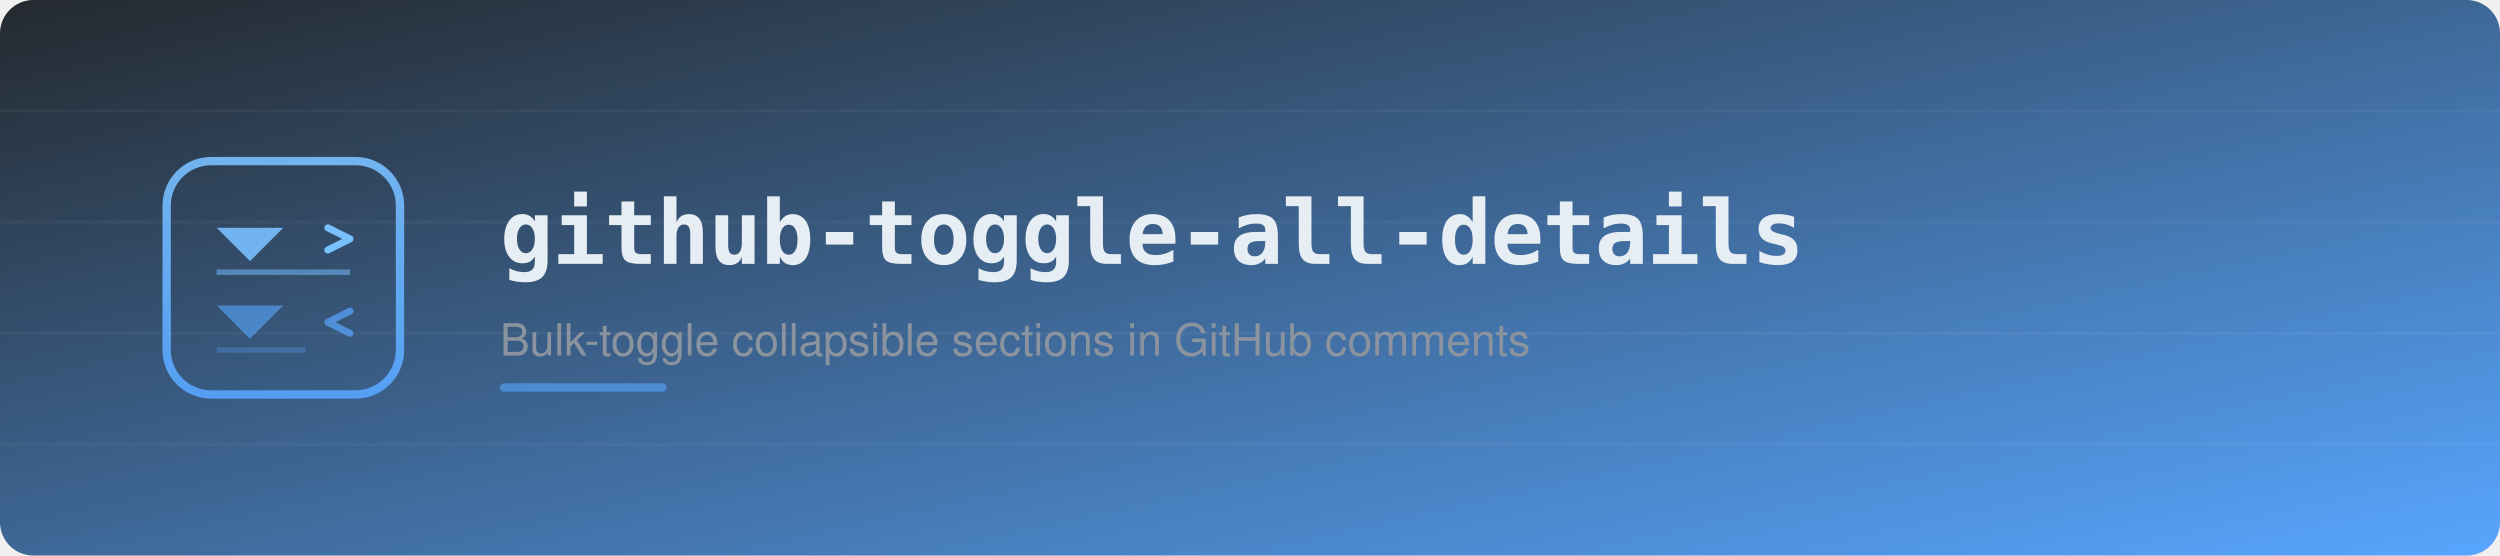
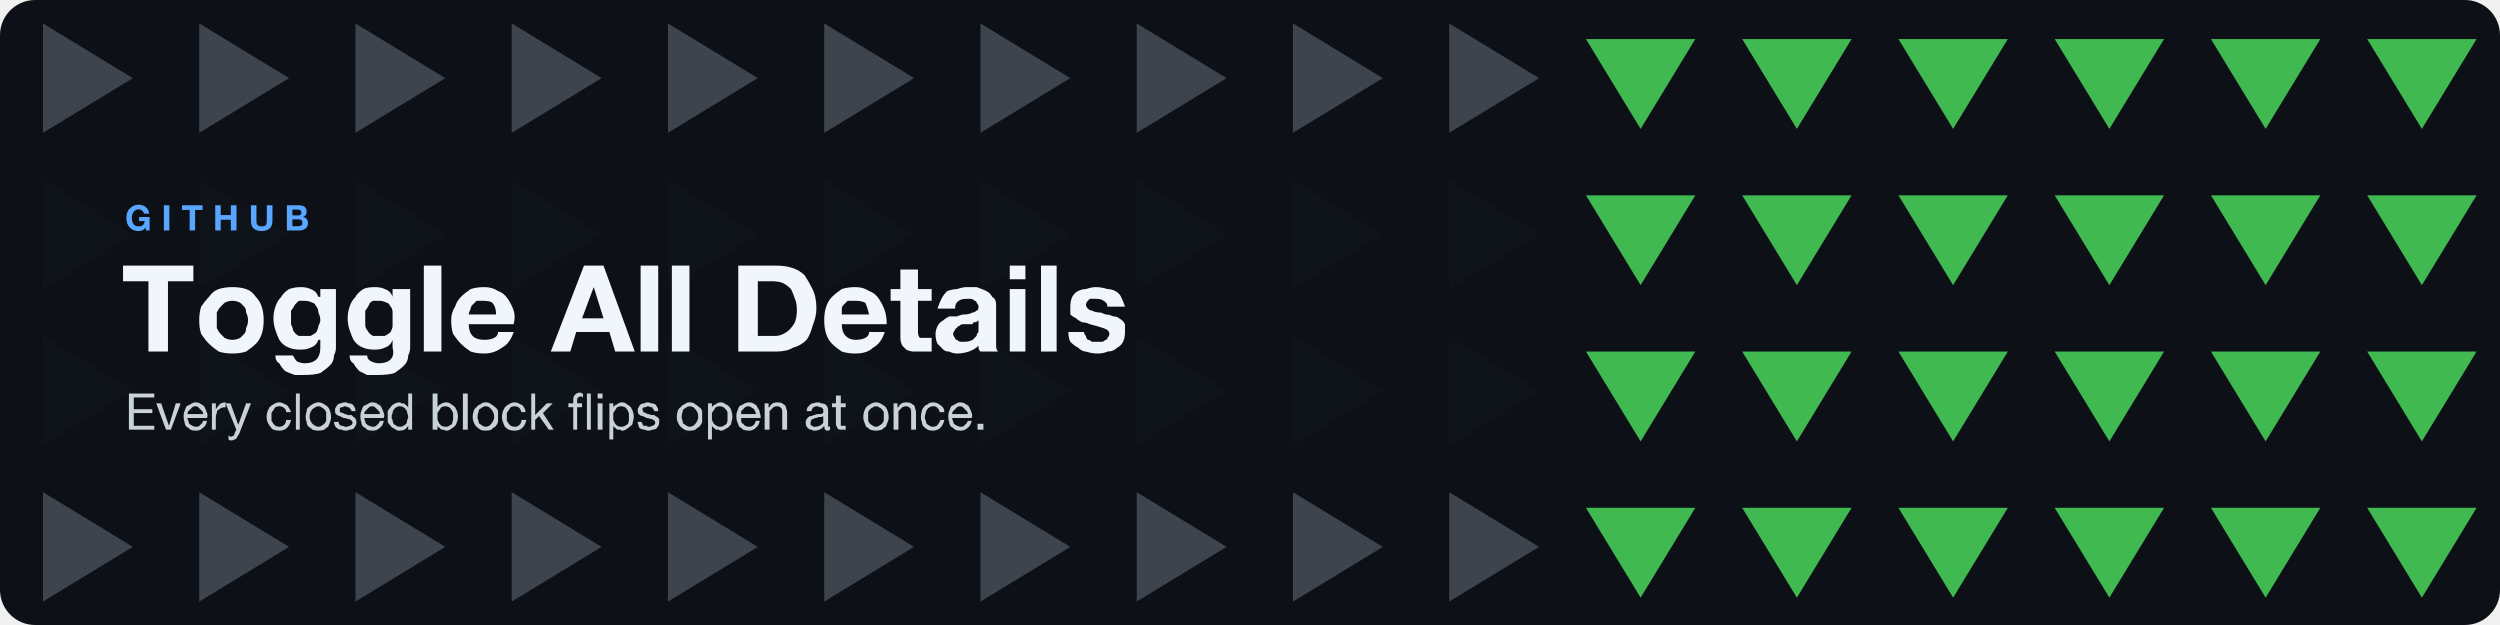
- <svg xmlns="http://www.w3.org/2000/svg" viewBox="0 0 900 200" width="900" height="200">
-   <defs>
-     <linearGradient id="bg" x1="0%" y1="0%" x2="100%" y2="100%">
-       <stop offset="0%" stop-color="#24292E" />
-       <stop offset="100%" stop-color="#58A6FF" />
-     </linearGradient>
-     <linearGradient id="iconGrad" x1="0%" y1="0%" x2="0%" y2="100%">
-       <stop offset="0%" stop-color="#79C0FF" />
-       <stop offset="100%" stop-color="#58A6FF" />
-     </linearGradient>
-   </defs>
-   <rect width="900" height="200" rx="12" fill="url(#bg)" />
-   <g opacity="0.04">
-     <line x1="0" y1="40" x2="900" y2="40" stroke="#fff" stroke-width="1" />
-     <line x1="0" y1="80" x2="900" y2="80" stroke="#fff" stroke-width="1" />
-     <line x1="0" y1="120" x2="900" y2="120" stroke="#fff" stroke-width="1" />
-     <line x1="0" y1="160" x2="900" y2="160" stroke="#fff" stroke-width="1" />
+ <svg xmlns="http://www.w3.org/2000/svg" viewBox="0 0 1280 320" width="1280" height="320" role="img" aria-label="github-toggle-all-details">
+   <clipPath id="k">
+     <rect width="1280" height="320" rx="18" />
+   </clipPath>
+   <g clip-path="url(#k)">
+     <rect width="1280" height="320" fill="#0D1117" />
+     <path fill="#3D444D" d="M22 12l46 28-46 28zM102 12l46 28-46 28zM182 12l46 28-46 28zM262 12l46 28-46 28zM342 12l46 28-46 28zM422 12l46 28-46 28zM502 12l46 28-46 28zM582 12l46 28-46 28zM662 12l46 28-46 28zM742 12l46 28-46 28zM22 92l46 28-46 28zM102 92l46 28-46 28zM182 92l46 28-46 28zM262 92l46 28-46 28zM342 92l46 28-46 28zM422 92l46 28-46 28zM502 92l46 28-46 28zM582 92l46 28-46 28zM662 92l46 28-46 28zM742 92l46 28-46 28zM22 172l46 28-46 28zM102 172l46 28-46 28zM182 172l46 28-46 28zM262 172l46 28-46 28zM342 172l46 28-46 28zM422 172l46 28-46 28zM502 172l46 28-46 28zM582 172l46 28-46 28zM662 172l46 28-46 28zM742 172l46 28-46 28zM22 252l46 28-46 28zM102 252l46 28-46 28zM182 252l46 28-46 28zM262 252l46 28-46 28zM342 252l46 28-46 28zM422 252l46 28-46 28zM502 252l46 28-46 28zM582 252l46 28-46 28zM662 252l46 28-46 28zM742 252l46 28-46 28z" />
+     <path fill="#3FB950" d="M812 20h56l-28 46zM892 20h56l-28 46zM972 20h56l-28 46zM1052 20h56l-28 46zM1132 20h56l-28 46zM1212 20h56l-28 46zM812 100h56l-28 46zM892 100h56l-28 46zM972 100h56l-28 46zM1052 100h56l-28 46zM1132 100h56l-28 46zM1212 100h56l-28 46zM812 180h56l-28 46zM892 180h56l-28 46zM972 180h56l-28 46zM1052 180h56l-28 46zM1132 180h56l-28 46zM1212 180h56l-28 46zM812 260h56l-28 46zM892 260h56l-28 46zM972 260h56l-28 46zM1052 260h56l-28 46zM1132 260h56l-28 46zM1212 260h56l-28 46z" />
+     <rect y="84" width="800" height="152" fill="#0D1117" opacity=".95" />
+     <path fill="#58A6FF" d="m74.5 116.5l.3 1.5 1.8 0 0-6.9-5.4 0 0 2.1 2.9 0q-.2 1.3-.9 2-.8 .7-2.2 .7-1 0-1.6-.3-.7-.4-1.1-1-.4-.6-.6-1.4-.2-.8-.2-1.6 0-.8 .2-1.6 .2-.8 .6-1.4 .4-.6 1.1-1 .6-.4 1.6-.4 1 0 1.7 .6 .8 .5 1 1.6l2.7 0q-.1-1.1-.6-2-.5-.8-1.2-1.4-.8-.6-1.7-.9-.9-.3-1.9-.3-1.5 0-2.7 .6-1.1 .5-1.9 1.4-.9 .9-1.3 2.2-.4 1.2-.4 2.6 0 1.4 .4 2.6 .4 1.3 1.3 2.2 .8 .9 1.9 1.4 1.2 .5 2.7 .5 .9 0 1.9-.4 .9-.4 1.6-1.4zm9.4-11.4l0 12.9 2.8 0 0-12.9zm13.2 2.4l0 10.5 2.8 0 0-10.5 3.8 0 0-2.4-10.5 0 0 2.4zm13.1-2.4l0 12.9 2.8 0 0-5.5 5.2 0 0 5.5 2.9 0 0-12.9-2.9 0 0 5-5.2 0 0-5zm29.3 8l0-8-2.9 0 0 8q0 1.5-.5 2.2-.6 .6-2.1 .6-.9 0-1.4-.2-.5-.3-.8-.6-.3-.4-.4-.9-.1-.5-.1-1.1l0-8-2.8 0 0 8q0 2.7 1.4 3.9 1.5 1.3 4.1 1.3 2.5 0 4-1.3 1.5-1.2 1.5-3.9zm10.2-2.8l0-3 2.7 0q.3 0 .7 .1 .3 .1 .6 .2 .3 .2 .4 .5 .2 .3 .2 .7 0 .8-.5 1.2-.5 .3-1.2 .3zm-2.8-5.2l0 12.9 6.2 0q.9 0 1.7-.2 .8-.2 1.5-.7 .6-.4 1-1.1 .4-.8 .4-1.7 0-1.2-.6-2.1-.6-.8-1.8-1.2 .9-.4 1.3-1 .4-.7 .4-1.7 0-.9-.3-1.5-.3-.6-.8-1-.5-.3-1.3-.5-.7-.2-1.7-.2zm2.8 10.7l0-3.5 3.1 0q.9 0 1.5 .4 .5 .4 .5 1.4 0 .5-.1 .8-.2 .4-.5 .6-.3 .1-.7 .2-.3 .1-.8 .1z" />
+     <path fill="#F0F6FC" d="m76 144l0 36 10 0 0-36 13 0 0-8-36 0 0 8zm35 20q0-2 0-4 1-2 2-3 1-1 2-2 2-1 4-1 2 0 4 1 1 1 2 2 1 1 1 3 1 2 1 4 0 2-1 4 0 2-1 3-1 1-2 2-2 1-4 1-2 0-4-1-1-1-2-2-1-1-2-3 0-2 0-4zm-9 0q0 4 1 7 2 3 4 5 2 2 5 4 3 1 7 1 4 0 7-1 3-2 5-4 2-2 3-5 1-3 1-7 0-4-1-7-1-3-3-5-2-3-5-4-3-1-7-1-4 0-7 1-3 1-5 4-2 2-4 5-1 3-1 7zm54 8q-2 0-3 0-2-1-3-3 0-1-1-3 0-1 0-3 0-2 0-4 1-1 2-3 1-1 2-2 1 0 3 0 2 0 4 1 1 0 2 2 1 1 1 3 1 2 1 4 0 1-1 3 0 1-1 3-1 1-3 2-1 0-3 0zm16 6l0-30-8 0 0 4-1 0q-1-3-4-4-2-1-5-1-3 0-6 1-3 2-4 4-2 2-3 5-1 3-1 6 0 3 1 6 1 3 2 5 2 3 5 4 2 1 6 1 3 0 5-1 3-1 4-4l1 0 0 4q0 4-2 6-2 2-6 2-2 0-4-1-1-1-2-3l-9 0q0 3 2 4 1 2 3 4 2 1 5 2 2 0 4 0 6 0 9-1 3-2 5-4 2-2 2-5 1-2 1-4zm22-6q-2 0-3 0-2-1-3-3-1-1-1-3 0-1 0-3 0-2 0-4 1-1 2-3 0-1 2-2 1 0 3 0 2 0 4 1 1 0 2 2 1 1 1 3 0 2 0 4 0 1 0 3 0 1-1 3-1 1-3 2-1 0-3 0zm16 6l0-30-9 0 0 4 0 0q-1-3-4-4-2-1-5-1-4 0-6 1-3 2-4 4-2 2-3 5-1 3-1 6 0 3 1 6 1 3 2 5 2 3 5 4 2 1 6 1 3 0 5-1 3-1 4-4l0 0 0 4q1 4-1 6-2 2-6 2-2 0-4-1-2-1-2-3l-9 0q0 3 2 4 1 2 3 4 2 1 4 2 3 0 5 0 6 0 9-1 3-2 5-4 2-2 2-5 1-2 1-4zm7-42l0 44 9 0 0-44zm37 25l-14 0q0-1 1-3 0-1 1-2 1-1 2-2 1 0 3 0 4 0 5 1 2 2 2 6zm-14 5l23 0q1-4 0-7-1-3-3-6-2-3-5-4-3-2-7-2-4 0-7 1-3 2-5 4-2 2-3 5-2 3-2 7 0 4 1 7 2 3 4 5 2 2 5 4 3 1 7 1 5 0 9-3 4-2 6-8l-8 0q0 2-2 3-2 1-5 1-4 0-6-2-2-2-2-6zm58-3l6-16 0 0 5 16zm1-27l-17 44 10 0 3-10 17 0 3 10 10 0-16-44zm29 0l0 44 9 0 0-44zm16 0l0 44 9 0 0-44zm44 36l0-28 7 0q4 0 6 1 2 1 4 3 1 2 2 5 1 2 1 6 0 3-1 6-1 2-3 4-1 1-3 2-2 1-4 1zm-10-36l0 44 19 0q6 0 9-2 4-1 7-4 2-3 3-7 2-5 2-9 0-6-2-10-2-4-4-7-3-3-7-4-3-1-8-1zm67 25l-14 0q0-1 0-3 0-1 1-2 1-1 2-2 2 0 4 0 3 0 5 1 1 2 2 6zm-14 5l23 0q0-4-1-7-1-3-3-6-2-3-5-4-3-2-7-2-4 0-7 1-3 2-5 4-2 2-3 5-1 3-1 7 0 4 1 7 1 3 3 5 2 2 5 4 3 1 7 1 6 0 9-3 4-2 6-8l-8 0q0 2-2 3-2 1-5 1-3 0-5-2-2-2-2-6zm39-18l0-10-9 0 0 10-5 0 0 6 5 0 0 19q0 2 1 4 1 1 2 2 2 1 4 1 1 0 3 0 2 0 3 0 1 0 3 0l0-7q-1 0-2 0 0 0-1 0-2 0-3 0-1-1-1-3l0-16 7 0 0-6zm10 10q1-3 2-5 1-2 3-4 3-1 5-1 3-1 5-1 3 0 5 0 3 1 5 2 2 1 3 3 2 1 2 4l0 17q0 2 0 4 0 2 1 3l-9 0q-1-1-1-2 0 0 0-1-2 2-5 3-3 1-6 1-2 0-4-1-2 0-3-1-2-2-3-3-1-2-1-5 0-2 1-4 1-2 3-3 1-1 3-2 2 0 4 0 2-1 4-1 2 0 4-1 1 0 2-1 1 0 1-2 0-1-1-2 0-1-1-1-1-1-2-1-1 0-2 0-3 0-4 1-2 1-2 4zm21 6q-1 1-2 1-1 0-1 1-1 0-2 0-2 0-3 0-1 0-2 1-1 0-1 1-1 0-1 1-1 1-1 2 0 1 1 2 0 1 1 1 1 1 2 1 1 0 2 0 2 0 4-1 1-1 2-2 0-1 1-2 0-2 0-2zm24-21l0-7-8 0 0 7zm-8 5l0 32 8 0 0-32zm16-12l0 44 8 0 0-44zm22 34l-8 0q0 3 1 5 2 2 4 3 2 2 4 2 3 1 6 1 3 0 5-1 3 0 5-2 2-1 3-3 1-2 1-5 0-3 0-4-1-2-3-3-1-1-3-1-2-1-4-1-2-1-3-1-2 0-4-1-1 0-2-1-1-1-1-2 0-1 1-2 0 0 1-1 1 0 2 0 0 0 1 0 3 0 4 1 2 1 2 3l9 0q-1-3-2-5-1-2-3-3-2-1-4-1-3-1-6-1-2 0-5 1-2 0-4 1-2 1-3 3-1 2-1 5 0 2 0 4 1 1 3 2 1 1 3 2 2 0 4 1 4 1 7 2 3 1 3 3 0 1-1 2 0 1-1 1-1 1-2 1-1 0-2 0-1 0-3 0-1-1-2-1-1-1-1-2-1-1-1-2z" />
+     <path fill="#C9D1D9" d="m66 201.5l0 18.5 13 0 0-2-10.5 0 0-6.5 9.5 0 0-2-9.5 0 0-6 10.5 0 0-2zm21.5 18.5l5-13.5-2.5 0-3.5 11.5 0 0-4-11.5-2.5 0 5 13.5zm16.5-8l-8 0q0-1 .5-1.5 .5-.5 1-1 .5-.5 1-1 .5-.5 1.5-.5 1 0 1.5 .5 .5 .5 1 1 .5 .5 1 1 .5 .5 .5 1.5zm2 3.5l-2 0q-.5 1.5-1.5 2-.5 1-2 1-1 0-2-.5-1-.5-1.5-1-.5-.5-.5-1.5-.5-.5-.5-1.5l10 0q.5-1.5 0-2.5-.5-1.5-1-2.5-.5-1.5-2-2-1-1-3-1-1 0-2.5 1-1 .5-2 1-.5 1-1 2.5-.5 1-.5 2.5 0 2 .5 3 0 1.5 1 2.5 1 .5 2 1.5 1 .5 3 .5 2 0 3.5-1.5 1.5-1 2-3.5zm2.5-9l0 13.5 2 0 0-6q0-1.5 .5-2.5 0-1 .5-1.5 1-.5 1.5-1 1-.5 2.5-.5l0-2.5q-2 0-3 1-1 1-2 2.5l0 0 0-3zm14 15.5q-.5 1-1 1.5 0 .5-.5 1-.5 .5-1 .5-.5 .5-1.5 .5-.5 0-.5 0-.5 0-1-.5l0-2q.5 0 .5 .5 .5 0 1 0 .5 0 1-.5 .5 0 .5-1l1-2-5.5-13.5 2.5 0 4 11 0 0 4-11 2.5 0zm24-11l2.5 0q-.5-1.5-1-2-.5-1-1-1.5-1-.5-2-1-1-.5-2-.5-1.5 0-3 1-1 .5-2 1.5-.5 1-1 2-.5 1.5-.5 3 0 1.5 .5 2.5 .5 1.5 1.5 2.5 .5 1 1.5 1.5 1.5 .5 3 .5 2.5 0 4-1.5 1.5-1.5 2-4l-2.5 0q0 1.5-1 2.5-1 1-2.5 1-1 0-2-.5-.5-.5-1-1-.5-1-1-1.5 0-1 0-2 0-1 0-2 .5-1 1-1.5 .5-1 1-1.5 1-.5 2-.5 1.5 0 2.5 1 1 .5 1 2zm5-9.5l0 18.5 2 0 0-18.5zm7 12q0-1.5 .5-2.5 .5-1 1-1.5 .5-.5 1.5-1 .5-.5 1.5-.5 1 0 1.5 .5 1 .5 1.5 1 .5 .5 1 1.5 0 1 0 2.5 0 1 0 2-.5 1-1 1.5-.5 .5-1.5 1-.5 .5-1.5 .5-1 0-1.5-.5-1-.5-1.5-1-.5-.5-1-1.5-.5-1-.5-2zm-2 0q0 1.5 .5 2.5 0 1.5 1 2.5 1 .5 2 1.5 1.5 .5 3 .5 1.5 0 3-.5 1-1 2-1.5 .5-1 1-2.5 .5-1 .5-2.5 0-1.5-.5-3-.5-1.5-1-2-1-1-2-1.5-1.5-1-3-1-1.5 0-3 1-1 .5-2 1.5-1 .5-1 2-.5 1.5-.5 3zm17 2.5l-2.5 0q0 1 .5 2 .5 1 1.5 1.5 .5 .5 2 .5 1 .5 2 .5 1 0 2-.5 1 0 2-.5 .5-.5 1-1.5 .5-.5 .5-2 0-1-.5-1.5 0-.5-1-1-.5-.5-1-1-1 0-2 0-.5-.5-1.5-.5-.5-.5-1-.5-1-.5-1.5-.5 0-.5 0-1 0-.5 0-1 .5-.5 1-.5 0 0 .5 0 .5-.5 1-.5 .5 0 1.5 .5 .5 0 .5 0 .5 .5 1 1 .5 .5 .5 1l2 0q0-1.5-.5-2-.5-1-1-1.5-1-.5-2-.5-1-.5-2-.5-1 0-2 .5-.5 0-1.5 .5-.5 .5-1 1.5-.5 .5-.5 1.5 0 1.5 .5 2 1 1 2 1 .5 .5 2 1 1 0 2 .5 1 0 1.5 .5 1 .5 1 1.5 0 .5-.5 1-.5 .5-1 .5-.5 0-1 .5-.5 0-1 0-.5 0-1.5-.5-.5 0-1 0-.5-.5-1-1 0-.5 0-1zm21-4l-8 0q0-1 .5-1.5 .5-.5 1-1 .5-.5 1-1 .5-.5 1.5-.5 1 0 1.5 .5 .5 .5 1 1 .5 .5 1 1 .5 .5 .5 1.5zm2 3.5l-2 0q-.5 1.5-1.5 2-.5 1-2 1-1 0-2-.5-1-.5-1.5-1-.5-.5-.5-1.5-.5-.5-.5-1.5l10 0q.5-1.5 0-2.5-.5-1.5-1-2.5-.5-1.5-2-2-1-1-3-1-1 0-2.5 1-1 .5-2 1-.5 1-1 2.5-.5 1-.5 2.5 0 2 .5 3 0 1.5 1 2.5 1 .5 2 1.5 1 .5 3 .5 2 0 3.5-1.5 1.5-1 2-3.5zm4-2q0-1 .5-2 0-1 .5-1.5 .5-1 1.5-1.5 .5-.5 1.5-.5 1.5 0 2 .5 1 .5 1.5 1.5 .5 .5 .5 1.5 .5 1 .5 2 0 .5-.5 1.5 0 1-.5 2-.5 .5-1.5 1-.5 .5-1.5 .5-1.5 0-2-.5-1-.5-1.5-1-.5-1-.5-2-.5-.5-.5-1.5zm10.5 6.5l0-18.5-2 0 0 7 0 0q-.5-.5-1-1-.5-.5-1.5-1-.5 0-1 0-.5-.5-1-.5-1.5 0-3 1-1 .5-1.5 1.5-1 1-1.5 2 0 1.5 0 2.5 0 1.5 0 3 .5 1 1.5 2 .5 1 2 1.5 1 1 2.5 1 1.5 0 2.5-.5 1-.5 2-2l0 0 0 2zm10.5-18.5l0 18.5 2.5 0 0-2 0 0q.5 1 1 1 .5 .5 1 1 .5 0 1 0 1 .5 1.5 .5 1.5 0 2.5-1 1-.5 2-1.5 .5-.5 1-2 .5-1.5 .5-2.5 0-1.5-.5-3-.5-1-1-2-1-1-2-1.5-1-1-2.5-1-1.5 0-3 1-1 .5-1.5 1.5l0 0 0-7zm10.5 11.5q0 1 0 2-.5 1-.5 2-.5 .5-1.5 1-.5 .5-2 .5-1 0-2-.5-.5-.5-1-1-.5-1-1-2 0-.5 0-1.5 0-1 0-2 .5-1 1-1.5 .5-1 1-1.5 1-.5 2-.5 1 0 2 .5 .5 .5 1 1 .5 1 1 2 0 .5 0 1.5zm5-11.5l0 18.5 2.5 0 0-18.5zm7.5 12q0-1.5 .5-2.5 0-1 .5-1.5 1-.5 1.5-1 1-.5 1.5-.5 1 0 2 .5 .5 .5 1 1 .5 .5 1 1.5 .5 1 .5 2.5 0 1-.5 2-.5 1-1 1.5-.5 .5-1 1-1 .5-2 .5-.5 0-1.5-.5-.5-.5-1.5-1-.5-.5-.5-1.5-.5-1-.5-2zm-2.5 0q0 1.5 .5 2.5 .5 1.5 1.5 2.5 .5 .5 2 1.5 1 .5 2.5 .5 2 0 3-.5 1-1 2-1.5 1-1 1.5-2.5 0-1 0-2.5 0-1.5 0-3-.5-1.5-1.5-2-1-1-2-1.5-1-1-3-1-1.5 0-2.5 1-1.5 .5-2 1.5-1 .5-1.5 2-.5 1.5-.5 3zm25-2.5l2 0q0-1.5-.5-2-.5-1-1-1.5-1-.5-2-1-1-.5-2-.5-1.5 0-3 1-1 .5-2 1.5-.5 1-1 2-.5 1.5-.5 3 0 1.5 .5 2.5 .5 1.5 1 2.5 1 1 2 1.5 1.5 .5 3 .5 2.5 0 4-1.5 1.5-1.5 2-4l-2.5 0q0 1.5-1 2.5-1 1-2.5 1-1 0-2-.5-.5-.5-1-1-.5-1-1-1.5 0-1 0-2 0-1 0-2 .5-1 1-1.5 .5-1 1-1.5 1-.5 2-.5 1.5 0 2.5 1 .5 .5 1 2zm5-9.5l0 18.5 2 0 0-5 2-2 5 7 2.5 0-5.5-8.5 5-5-3 0-6 6 0-11zm21.5 7l0 11.5 2 0 0-11.5 2.5 0 0-2-2.5 0 0-2q0-.5 .5-1 .5-.5 1.5-.5 0 0 .5 0 0 .5 .5 .5l0-2q-.5 0-.5 0-.5-.5-1-.5-1.5 0-2.5 1-1 1-1 2.5l0 2-2.5 0 0 2zm7-7l0 18.5 2 0 0-18.5zm8 2.5l0-2.5-2.5 0 0 2.5zm-2.5 2.5l0 13.5 2.5 0 0-13.5zm6 0l0 18.5 2 0 0-7 0 0q.5 1 1 1 .5 .5 1 1 .5 0 1.5 0 .5 .5 1 .5 1.5 0 2.5-1 1-.5 2-1.5 1-.5 1-2 .5-1.5 .5-2.5 0-1.5-.5-3-.5-1-1-2-1-1-2-1.5-1-1-2.5-1-1.5 0-2.5 1-1.5 .5-2 1.5l0 0 0-2zm10 6.5q0 1 0 2 0 1-.5 2-.5 .5-1.5 1-.5 .5-2 .5-1 0-2-.5-.5-.5-1-1-.5-1-1-2 0-.5 0-1.5 0-1 0-2 .5-1 1-1.5 .5-1 1-1.5 1-.5 2-.5 1 0 2 .5 .5 .5 1 1 .5 1 1 2 0 .5 0 1.5zm6.5 3l-2 0q0 1 .5 2 0 1 1 1.5 1 .5 2 .5 1 .5 2 .5 1 0 2-.5 1 0 2-.5 .5-.5 1-1.5 .5-.5 .5-2 0-1 0-1.5-.5-.5-1-1-1-.5-1.5-1-1 0-1.5 0-1-.5-2-.5-.5-.5-1-.5-1-.5-1-.5-.5-.5-.5-1 0-.5 0-1 .5-.5 1-.5 0 0 .5 0 1-.5 1-.5 1 0 1.5 .5 .5 0 1 0 0 .5 .5 1 .5 .5 .5 1l2 0q0-1.5-.5-2-.5-1-1-1.5-1-.5-2-.5-1-.5-2-.5-1 0-1.5 .5-1 0-2 .5-.5 .5-1 1.5-.5 .5-.5 1.5 0 1.5 .5 2 1 1 2 1 1 .5 2 1 1 0 2 .5 1 0 1.5 .5 1 .5 1 1.5 0 .5-.5 1-.5 .5-1 .5-.5 0-1 .5-.5 0-1 0-.5 0-1-.5-1 0-1.5 0-.5-.5-.5-1-.5-.5-.5-1zm20.5-2.5q0-1.5 .5-2.5 0-1 .5-1.5 1-.5 1.5-1 1-.5 1.5-.5 1 0 2 .5 .5 .5 1 1 .5 .5 1 1.5 .5 1 .5 2.5 0 1-.5 2-.5 1-1 1.5-.5 .5-1 1-1 .5-2 .5-.5 0-1.5-.5-.5-.5-1.5-1-.5-.5-.5-1.5-.5-1-.5-2zm-2.5 0q0 1.5 .5 2.5 .5 1.5 1.5 2.5 .5 .5 2 1.5 1 .5 2.5 .5 2 0 3-.5 1-1 2-1.5 1-1 1.5-2.5 0-1 0-2.5 0-1.5 0-3-.5-1.5-1.5-2-1-1-2-1.5-1-1-3-1-1.5 0-2.5 1-1.5 .5-2 1.5-1 .5-1.5 2-.5 1.5-.5 3zm16-7l0 18.5 2 0 0-7 0 0q.5 1 1 1 .5 .5 1 1 .5 0 1.5 0 .5 .5 1 .5 1.5 0 2.5-1 1.5-.5 2-1.5 1-.5 1-2 .5-1.5 .5-2.5 0-1.5-.5-3 0-1-1-2-.5-1-2-1.5-1-1-2.5-1-1.5 0-2.5 1-1.5 .5-2 1.5l0 0 0-2zm10 6.5q0 1 0 2 0 1-.5 2-.5 .5-1.5 1-.5 .5-2 .5-1 0-1.5-.5-1-.5-1.5-1-.5-1-1-2 0-.5 0-1.5 0-1 0-2 .5-1 1-1.5 .5-1 1-1.5 1-.5 2-.5 1 0 2 .5 .5 .5 1 1 1 1 1 2 0 .5 0 1.5zm14.5-1l-7.5 0q0-1 0-1.5 .5-.5 1-1 .5-.5 1-1 1-.5 1.5-.5 1 0 1.5 .5 1 .5 1.5 1 .5 .5 .5 1 .5 .5 .5 1.5zm2 3.5l-2 0q-.5 1.5-1 2-1 1-2.5 1-1 0-2-.5-.5-.5-1-1-1-.5-1-1.5 0-.5 0-1.5l10 0q0-1.5-.5-2.5 0-1.5-1-2.5-.5-1.5-1.5-2-1.5-1-3-1-1.5 0-3 1-1 .5-2 1-.5 1-1 2.5-.5 1-.5 2.5 0 2 .5 3 .5 1.5 1 2.5 1 .5 2 1.5 1.5 .5 3 .5 2 0 3.5-1.5 1.5-1 2-3.5zm2.5-9l0 13.5 2.5 0 0-7.5q0-1 0-2 .5-.5 1-1 .5-.5 1-1 1-.5 2-.5 1 0 2 1 .5 .5 .5 2l0 9 2.5 0 0-9q0-1-.5-2 0-.5-.5-1.5-1-.5-1.5-1-1-.5-2.5-.5-3 0-4 2.5l-.5 0 0-2zm33.5 13.5q-.5 .5-1.5 .5-.5 0-1-.5-.5-.5-.5-2-1 1.5-2.5 2-1 .5-2.5 .5-1 0-1.5-.5-1 0-1.5-.5-.5-.5-1-1-.5-1-.5-2 0-1 .5-2 .5-.5 1-1 .5-.5 1.5-.5 1-.5 1.5-.5 1-.5 2-.5 .5 0 1.5 0 .5-.5 1-.5 0-.5 0-1 0-1 0-1-.5-.5-1-1 0 0-1 0-.5-.5-1-.5-1 0-2 .5-1 1-1 2l-2.5 0q0-1 .5-2 .5-.5 1.5-1.5 .5-.5 1.5-.5 1-.5 2.5-.5 .5 0 1.5 .5 1 0 2 .5 .5 .5 1 1 .5 1 .5 2l0 7q0 .5 0 1 0 .5 .5 .5 .5 0 .5-.5zm-3.5-7q-.5 .5-1 .5-.5 0-1.5 0-.5 .5-1.5 .5-.5 0-1 .5-1 0-1 .5-.5 .5-.5 1.5 0 .5 0 1 .5 0 .5 .5 .5 0 1 .5 .5 0 1 0 1 0 2-.5 .5 0 1-.5 .5-.5 1-1 0-.5 0-1zm9-6.5l0-4-2.5 0 0 4-2 0 0 2 2 0 0 8.5q0 1 .5 1.5 0 .5 .5 1 .5 .5 1 .5 .5 0 1.5 0l1.5 0 0-2-1 0q-.5 0-1 0 0 0-.5 0 0-.5 0-.5 0-.5 0-.5l0-8.5 2.5 0 0-2zm14 7q0-1.5 0-2.5 .5-1 1-1.5 .5-.5 1.5-1 .5-.5 1.5-.5 1 0 1.5 .5 1 .5 1.5 1 .5 .5 1 1.5 0 1 0 2.5 0 1 0 2-.5 1-1 1.5-.5 .5-1.5 1-.5 .5-1.5 .5-1 0-1.5-.5-1-.5-1.5-1-.5-.5-1-1.5 0-1 0-2zm-2.5 0q0 1.5 .5 2.5 .5 1.5 1 2.5 1 .5 2 1.5 1.5 .5 3 .5 1.5 0 3-.5 1-1 2-1.5 .5-1 1-2.5 .5-1 .5-2.5 0-1.5-.5-3-.5-1.5-1-2-1-1-2-1.5-1.5-1-3-1-1.5 0-3 1-1 .5-2 1.5-.5 .5-1 2-.5 1.5-.5 3zm15.5-7l0 13.5 2.5 0 0-7.5q0-1 0-2 .5-.5 1-1 .5-.5 1-1 1-.5 2-.5 1 0 2 1 .5 .5 .5 2l0 9 2.5 0 0-9q0-1-.5-2 0-.5-.5-1.5-1-.5-1.5-1-1-.5-2.5-.5-3 0-4 2.5l-.5 0 0-2zm23.5 4.5l2.5 0q0-1.5-.5-2-.5-1-1.5-1.5-.5-.5-1.5-1-1-.5-2.5-.5-1.5 0-2.5 1-1.5 .5-2 1.5-1 1-1 2-.5 1.5-.5 3 0 1.5 .5 2.5 0 1.5 1 2.5 1 1 2 1.5 1 .5 2.5 .5 2.5 0 4-1.5 1.5-1.5 2-4l-2 0q-.5 1.5-1.5 2.5-.5 1-2.5 1-1 0-1.5-.5-1-.5-1.5-1-.5-1-.5-1.5-.5-1-.5-2 0-1 .5-2 0-1 .5-1.5 .5-1 1.5-1.5 .5-.5 2-.5 1.5 0 2 1 1 .5 1 2zm14.5 1l-8 0q0-1 .5-1.5 .5-.5 1-1 .5-.5 1-1 .5-.5 1.5-.5 1 0 1.5 .5 .5 .5 1 1 .5 .5 1 1 .5 .5 .5 1.5zm2 3.5l-2 0q-.5 1.5-1.5 2-.5 1-2 1-1 0-2-.5-1-.5-1.5-1-.5-.5-.5-1.5-.5-.5-.5-1.5l10 0q.5-1.5 0-2.5-.5-1.5-1-2.5-.5-1.5-2-2-1-1-3-1-1 0-2.5 1-1 .5-2 1-.5 1-1 2.5-.5 1-.5 2.5 0 2 .5 3 0 1.5 1 2.5 1 .5 2 1.5 1 .5 3 .5 2 0 3.5-1.5 1.5-1 2-3.5zm3 1.5l0 3 3 0 0-3z" />
  </g>
-   <g transform="translate(60, 58)">
-     <rect x="0" y="0" width="84" height="84" rx="16" fill="none" stroke="url(#iconGrad)" stroke-width="3" opacity="0.9" />
-     <polygon points="18,24 30,36 42,24" fill="#79C0FF" opacity="0.9" />
-     <line x1="18" y1="40" x2="66" y2="40" stroke="#79C0FF" stroke-width="2" opacity="0.5" />
-     <polygon points="18,52 30,64 42,52" fill="#58A6FF" opacity="0.6" />
-     <line x1="18" y1="68" x2="50" y2="68" stroke="#58A6FF" stroke-width="2" opacity="0.3" />
-     <g transform="translate(58, 28)">
-       <polyline points="0,4 8,0 0,-4" fill="none" stroke="#79C0FF" stroke-width="2.5" stroke-linecap="round" stroke-linejoin="round" />
-     </g>
-     <g transform="translate(58, 58)">
-       <polyline points="8,4 0,0 8,-4" fill="none" stroke="#58A6FF" stroke-width="2.5" stroke-linecap="round" stroke-linejoin="round" opacity="0.7" />
-     </g>
-   </g>
-   <text x="180" y="95" font-family="'SF Mono', 'Fira Code', 'Cascadia Code', Consolas, monospace" font-size="32" font-weight="700" fill="#E6EDF3" letter-spacing="-0.5">
-     github-toggle-all-details
-   </text>
-   <text x="180" y="128" font-family="-apple-system, BlinkMacSystemFont, 'Segoe UI', Helvetica, Arial, sans-serif" font-size="16" fill="#8B949E" font-weight="400">
-     Bulk-toggle collapsible sections in GitHub comments
-   </text>
-   <rect x="180" y="138" width="60" height="3" rx="1.5" fill="#58A6FF" opacity="0.6" />
</svg>
